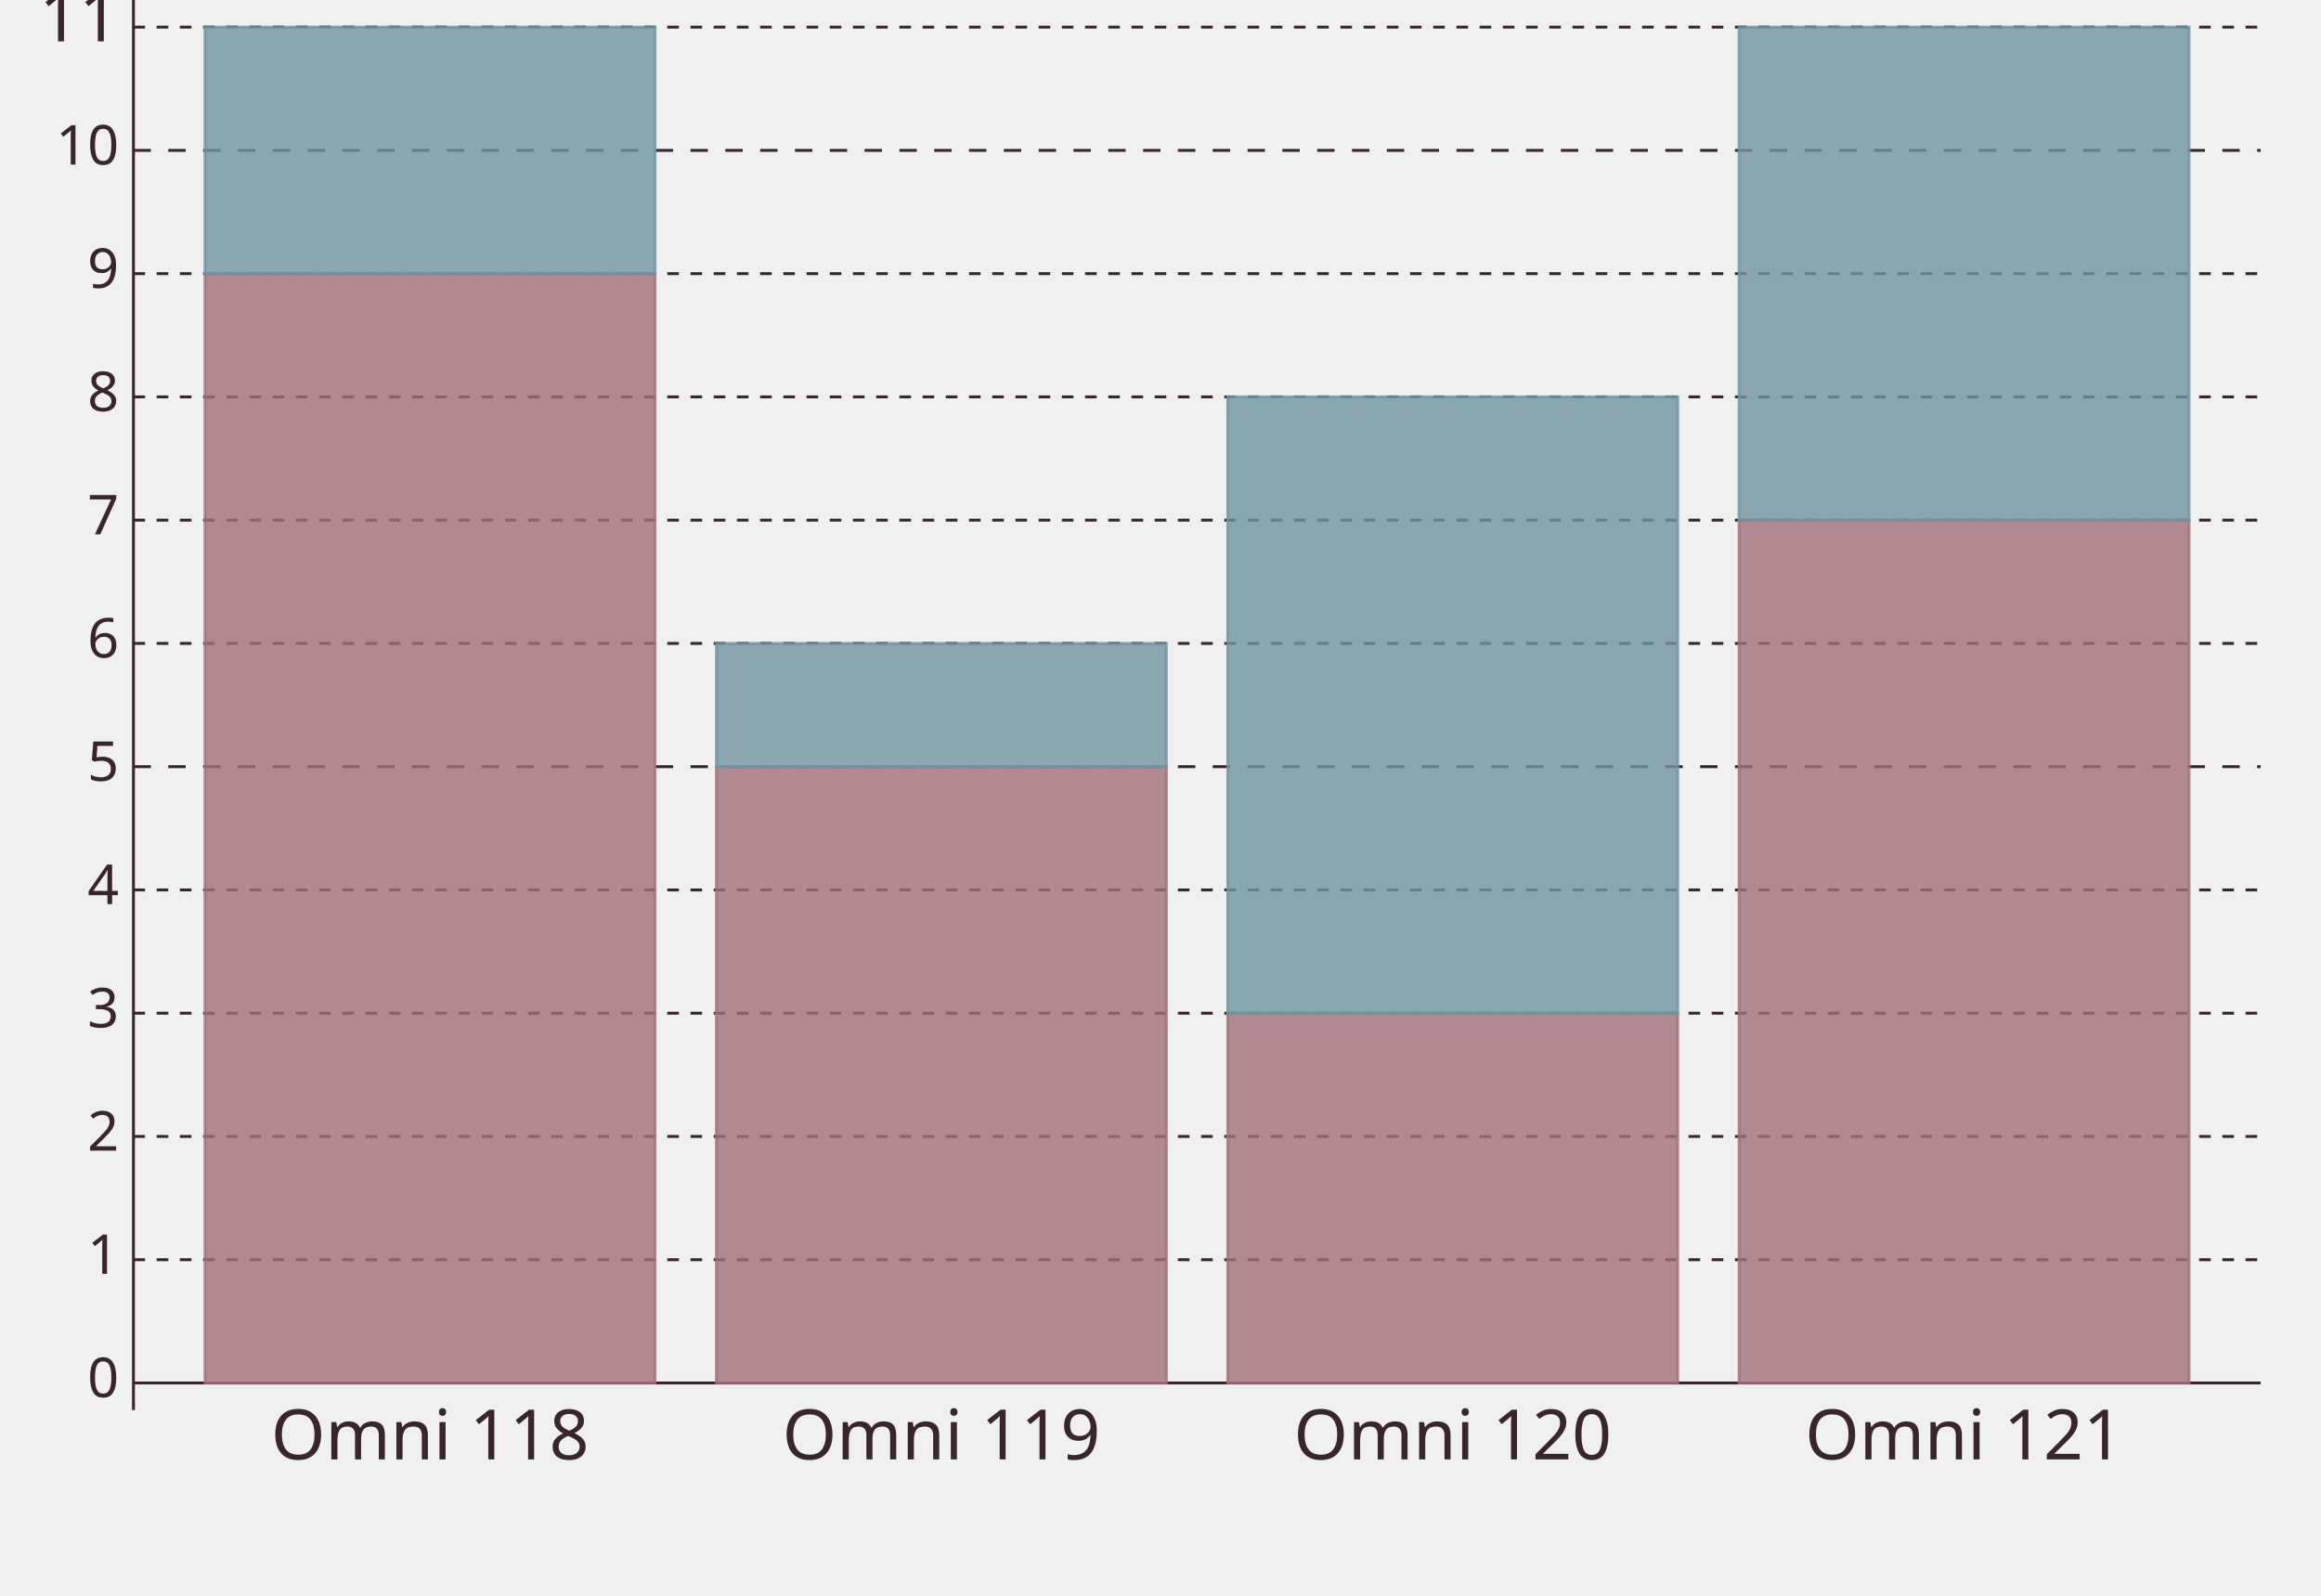
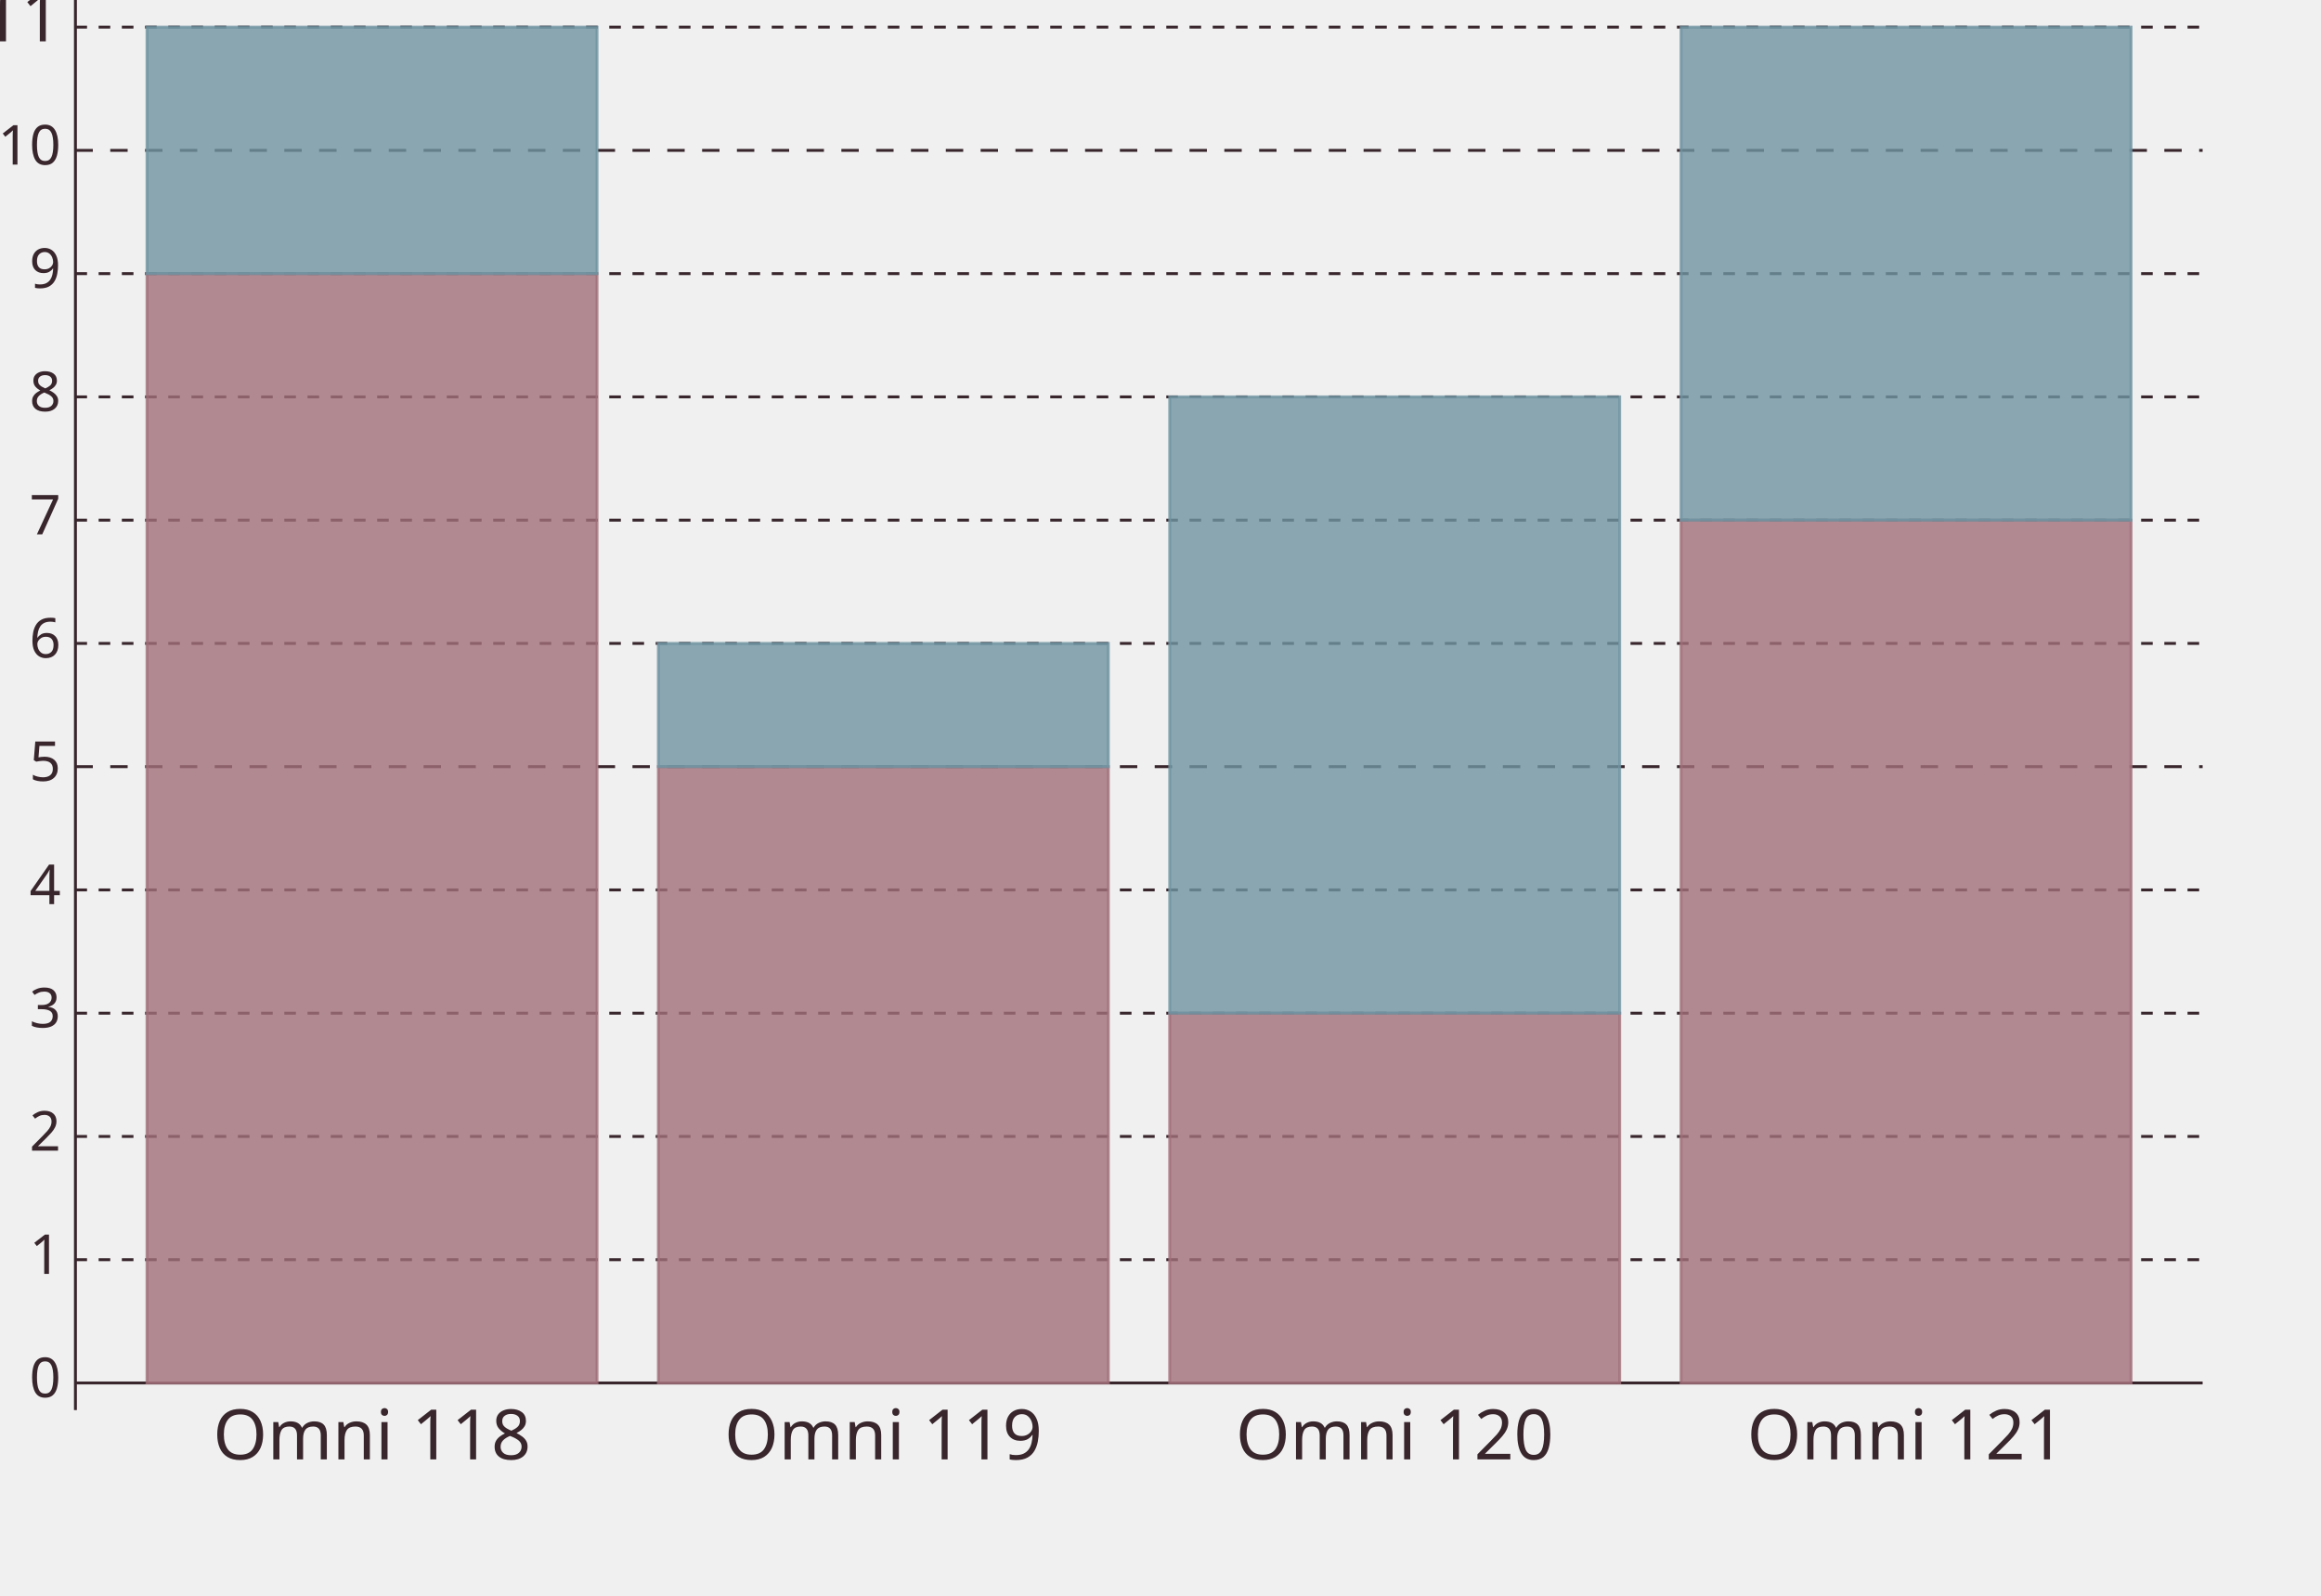
<svg xmlns="http://www.w3.org/2000/svg" class="pygal-chart" id="chart-d13f563f-ed45-4076-b6d7-683ea920a935" viewBox="0 0 800 550">
  <defs>
    <style type="text/css">#chart-d13f563f-ed45-4076-b6d7-683ea920a935{-webkit-user-select:none;-webkit-font-smoothing:antialiased;font-family:Poppins}#chart-d13f563f-ed45-4076-b6d7-683ea920a935 .title{font-family:Poppins;font-size:40px}#chart-d13f563f-ed45-4076-b6d7-683ea920a935 .legends .legend text{font-family:Poppins;font-size:20px}#chart-d13f563f-ed45-4076-b6d7-683ea920a935 .axis text{font-family:Poppins;font-size:24px}#chart-d13f563f-ed45-4076-b6d7-683ea920a935 .axis text.major{font-family:Poppins;font-size:19px}#chart-d13f563f-ed45-4076-b6d7-683ea920a935 .text-overlay text.value{font-family:Poppins;font-size:10px}#chart-d13f563f-ed45-4076-b6d7-683ea920a935 .text-overlay text.label{font-family:Poppins;font-size:24px}#chart-d13f563f-ed45-4076-b6d7-683ea920a935 .tooltip{font-family:Poppins;font-size:14px}#chart-d13f563f-ed45-4076-b6d7-683ea920a935 text.no_data{font-family:Poppins;font-size:64px}
#chart-d13f563f-ed45-4076-b6d7-683ea920a935{background-color:transparent}#chart-d13f563f-ed45-4076-b6d7-683ea920a935 path,#chart-d13f563f-ed45-4076-b6d7-683ea920a935 line,#chart-d13f563f-ed45-4076-b6d7-683ea920a935 rect,#chart-d13f563f-ed45-4076-b6d7-683ea920a935 circle{-webkit-transition:100ms ease-in;-moz-transition:100ms ease-in;transition:100ms ease-in}#chart-d13f563f-ed45-4076-b6d7-683ea920a935 .graph &gt; .background{fill:transparent}#chart-d13f563f-ed45-4076-b6d7-683ea920a935 .plot &gt; .background{fill:transparent}#chart-d13f563f-ed45-4076-b6d7-683ea920a935 .graph{fill:#38262c}#chart-d13f563f-ed45-4076-b6d7-683ea920a935 text.no_data{fill:#38262c}#chart-d13f563f-ed45-4076-b6d7-683ea920a935 .title{fill:#38262c}#chart-d13f563f-ed45-4076-b6d7-683ea920a935 .legends .legend text{fill:#38262c}#chart-d13f563f-ed45-4076-b6d7-683ea920a935 .legends .legend:hover text{fill:#38262c}#chart-d13f563f-ed45-4076-b6d7-683ea920a935 .axis .line{stroke:#38262c}#chart-d13f563f-ed45-4076-b6d7-683ea920a935 .axis .guide.line{stroke:#38262c}#chart-d13f563f-ed45-4076-b6d7-683ea920a935 .axis .major.line{stroke:#38262c}#chart-d13f563f-ed45-4076-b6d7-683ea920a935 .axis text.major{fill:#38262c}#chart-d13f563f-ed45-4076-b6d7-683ea920a935 .axis.y .guides:hover .guide.line,#chart-d13f563f-ed45-4076-b6d7-683ea920a935 .line-graph .axis.x .guides:hover .guide.line,#chart-d13f563f-ed45-4076-b6d7-683ea920a935 .stackedline-graph .axis.x .guides:hover .guide.line,#chart-d13f563f-ed45-4076-b6d7-683ea920a935 .xy-graph .axis.x .guides:hover .guide.line{stroke:#38262c}#chart-d13f563f-ed45-4076-b6d7-683ea920a935 .axis .guides:hover text{fill:#38262c}#chart-d13f563f-ed45-4076-b6d7-683ea920a935 .reactive{fill-opacity:.8;stroke-opacity:.8}#chart-d13f563f-ed45-4076-b6d7-683ea920a935 .ci{stroke:#38262c}#chart-d13f563f-ed45-4076-b6d7-683ea920a935 .reactive.active,#chart-d13f563f-ed45-4076-b6d7-683ea920a935 .active .reactive{fill-opacity:.9;stroke-opacity:.9;stroke-width:4}#chart-d13f563f-ed45-4076-b6d7-683ea920a935 .ci .reactive.active{stroke-width:1.5}#chart-d13f563f-ed45-4076-b6d7-683ea920a935 .series text{fill:#38262c}#chart-d13f563f-ed45-4076-b6d7-683ea920a935 .tooltip rect{fill:#ffffff;stroke:#38262c;-webkit-transition:opacity 100ms ease-in;-moz-transition:opacity 100ms ease-in;transition:opacity 100ms ease-in}#chart-d13f563f-ed45-4076-b6d7-683ea920a935 .tooltip .label{fill:#38262c}#chart-d13f563f-ed45-4076-b6d7-683ea920a935 .tooltip .label{fill:#38262c}#chart-d13f563f-ed45-4076-b6d7-683ea920a935 .tooltip .legend{font-size:1.2em;fill:#38262c}#chart-d13f563f-ed45-4076-b6d7-683ea920a935 .tooltip .x_label{font-size:1em;fill:#38262c}#chart-d13f563f-ed45-4076-b6d7-683ea920a935 .tooltip .xlink{font-size:.5em;text-decoration:underline}#chart-d13f563f-ed45-4076-b6d7-683ea920a935 .tooltip .value{font-size:1.5em}#chart-d13f563f-ed45-4076-b6d7-683ea920a935 .bound{font-size:.5em}#chart-d13f563f-ed45-4076-b6d7-683ea920a935 .max-value{font-size:.75em;fill:#38262c}#chart-d13f563f-ed45-4076-b6d7-683ea920a935 .map-element{fill:transparent;stroke:#38262c !important}#chart-d13f563f-ed45-4076-b6d7-683ea920a935 .map-element .reactive{fill-opacity:inherit;stroke-opacity:inherit}#chart-d13f563f-ed45-4076-b6d7-683ea920a935 .color-0,#chart-d13f563f-ed45-4076-b6d7-683ea920a935 .color-0 a:visited{stroke:#a16f7a;fill:#a16f7a}#chart-d13f563f-ed45-4076-b6d7-683ea920a935 .color-1,#chart-d13f563f-ed45-4076-b6d7-683ea920a935 .color-1 a:visited{stroke:#6f93a1;fill:#6f93a1}#chart-d13f563f-ed45-4076-b6d7-683ea920a935 .text-overlay .color-0 text{fill:#}#chart-d13f563f-ed45-4076-b6d7-683ea920a935 .text-overlay .color-1 text{fill:6}
#chart-d13f563f-ed45-4076-b6d7-683ea920a935 text.no_data{text-anchor:middle}#chart-d13f563f-ed45-4076-b6d7-683ea920a935 .guide.line{fill:none}#chart-d13f563f-ed45-4076-b6d7-683ea920a935 .centered{text-anchor:middle}#chart-d13f563f-ed45-4076-b6d7-683ea920a935 .title{text-anchor:middle}#chart-d13f563f-ed45-4076-b6d7-683ea920a935 .legends .legend text{fill-opacity:1}#chart-d13f563f-ed45-4076-b6d7-683ea920a935 .axis.x text{text-anchor:middle}#chart-d13f563f-ed45-4076-b6d7-683ea920a935 .axis.x:not(.web) text[transform]{text-anchor:start}#chart-d13f563f-ed45-4076-b6d7-683ea920a935 .axis.x:not(.web) text[transform].backwards{text-anchor:end}#chart-d13f563f-ed45-4076-b6d7-683ea920a935 .axis.y text{text-anchor:end}#chart-d13f563f-ed45-4076-b6d7-683ea920a935 .axis.y text[transform].backwards{text-anchor:start}#chart-d13f563f-ed45-4076-b6d7-683ea920a935 .axis.y2 text{text-anchor:start}#chart-d13f563f-ed45-4076-b6d7-683ea920a935 .axis.y2 text[transform].backwards{text-anchor:end}#chart-d13f563f-ed45-4076-b6d7-683ea920a935 .axis .guide.line{stroke-dasharray:4,4}#chart-d13f563f-ed45-4076-b6d7-683ea920a935 .axis .major.guide.line{stroke-dasharray:6,6}#chart-d13f563f-ed45-4076-b6d7-683ea920a935 .horizontal .axis.y .guide.line,#chart-d13f563f-ed45-4076-b6d7-683ea920a935 .horizontal .axis.y2 .guide.line,#chart-d13f563f-ed45-4076-b6d7-683ea920a935 .vertical .axis.x .guide.line{opacity:0}#chart-d13f563f-ed45-4076-b6d7-683ea920a935 .horizontal .axis.always_show .guide.line,#chart-d13f563f-ed45-4076-b6d7-683ea920a935 .vertical .axis.always_show .guide.line{opacity:1 !important}#chart-d13f563f-ed45-4076-b6d7-683ea920a935 .axis.y .guides:hover .guide.line,#chart-d13f563f-ed45-4076-b6d7-683ea920a935 .axis.y2 .guides:hover .guide.line,#chart-d13f563f-ed45-4076-b6d7-683ea920a935 .axis.x .guides:hover .guide.line{opacity:1}#chart-d13f563f-ed45-4076-b6d7-683ea920a935 .axis .guides:hover text{opacity:1}#chart-d13f563f-ed45-4076-b6d7-683ea920a935 .nofill{fill:none}#chart-d13f563f-ed45-4076-b6d7-683ea920a935 .subtle-fill{fill-opacity:.2}#chart-d13f563f-ed45-4076-b6d7-683ea920a935 .dot{stroke-width:1px;fill-opacity:1}#chart-d13f563f-ed45-4076-b6d7-683ea920a935 .dot.active{stroke-width:5px}#chart-d13f563f-ed45-4076-b6d7-683ea920a935 .dot.negative{fill:transparent}#chart-d13f563f-ed45-4076-b6d7-683ea920a935 text,#chart-d13f563f-ed45-4076-b6d7-683ea920a935 tspan{stroke:none !important}#chart-d13f563f-ed45-4076-b6d7-683ea920a935 .series text.active{opacity:1}#chart-d13f563f-ed45-4076-b6d7-683ea920a935 .tooltip rect{fill-opacity:.95;stroke-width:.5}#chart-d13f563f-ed45-4076-b6d7-683ea920a935 .tooltip text{fill-opacity:1}#chart-d13f563f-ed45-4076-b6d7-683ea920a935 .showable{visibility:hidden}#chart-d13f563f-ed45-4076-b6d7-683ea920a935 .showable.shown{visibility:visible}#chart-d13f563f-ed45-4076-b6d7-683ea920a935 .gauge-background{fill:rgba(229,229,229,1);stroke:none}#chart-d13f563f-ed45-4076-b6d7-683ea920a935 .bg-lines{stroke:transparent;stroke-width:2px}</style>
  </defs>
  <g class="graph stackedbar-graph vertical">
    <rect class="background" height="550" width="800" x="0" y="0" />
-     <g class="plot" transform="translate(46, 0)">
-       <rect class="background" height="486" width="733.2" x="0" y="0" />
+     <g class="plot" transform="translate(26, 0)">
+       <rect class="background" height="786" width="733.2" x="0" y="0" />
      <g class="axis y always_show">
        <g class="guides">
          <path class="axis major line" d="M0 476.654 h733.2" />
          <text class="major" x="-5" y="481.554">0</text>
        </g>
        <g class="guides">
          <path class="guide line" d="M0 434.171 h733.2" />
          <text class="major" x="-5" y="439.071">1</text>
        </g>
        <g class="guides">
          <path class="guide line" d="M0 391.689 h733.2" />
          <text class="major" x="-5" y="396.589">2</text>
        </g>
        <g class="guides">
          <path class="guide line" d="M0 349.206 h733.2" />
          <text class="major" x="-5" y="354.106">3</text>
        </g>
        <g class="guides">
          <path class="guide line" d="M0 306.724 h733.2" />
          <text class="major" x="-5" y="311.624">4</text>
        </g>
        <g class="guides">
          <path class="major guide line" d="M0 264.241 h733.2" />
          <text class="major" x="-5" y="269.141">5</text>
        </g>
        <g class="guides">
          <path class="guide line" d="M0 221.759 h733.2" />
          <text class="major" x="-5" y="226.659">6</text>
        </g>
        <g class="guides">
          <path class="guide line" d="M0 179.276 h733.2" />
          <text class="major" x="-5" y="184.176">7</text>
        </g>
        <g class="guides">
          <path class="guide line" d="M0 136.794 h733.2" />
          <text class="major" x="-5" y="141.694">8</text>
        </g>
        <g class="guides">
          <path class="guide line" d="M0 94.311 h733.2" />
          <text class="major" x="-5" y="99.211">9</text>
        </g>
        <g class="guides">
          <path class="major guide line" d="M0 51.829 h733.2" />
          <text class="major" x="-5" y="56.729">10</text>
        </g>
        <g class="guides">
          <path class="guide line" d="M0 9.346 h733.2" />
          <text class="" x="-5" y="14.246">11</text>
        </g>
      </g>
      <g class="axis x">
        <path class="line" d="M0 0 v486" />
        <g class="guides">
          <path class="guide line" d="M102.225 0 v486" />
          <text class="" x="102.225" y="503.0">Omni 118</text>
        </g>
        <g class="guides">
          <path class="guide line" d="M278.475 0 v486" />
          <text class="" x="278.475" y="503.0">Omni 119</text>
        </g>
        <g class="guides">
          <path class="guide line" d="M454.725 0 v486" />
          <text class="" x="454.725" y="503.0">Omni 120</text>
        </g>
        <g class="guides">
          <path class="guide line" d="M630.975 0 v486" />
          <text class="" x="630.975" y="503.0">Omni 121</text>
        </g>
      </g>
      <g class="series serie-0 color-0">
        <g class="bars">
          <g class="bar">
            <rect class="rect reactive tooltip-trigger" height="382.343" rx="0" ry="0" width="155.1" x="24.675" y="94.311" />
          </g>
          <g class="bar">
            <rect class="rect reactive tooltip-trigger" height="212.413" rx="0" ry="0" width="155.1" x="200.925" y="264.241" />
          </g>
          <g class="bar">
            <rect class="rect reactive tooltip-trigger" height="127.448" rx="0" ry="0" width="155.1" x="377.175" y="349.206" />
          </g>
          <g class="bar">
            <rect class="rect reactive tooltip-trigger" height="297.378" rx="0" ry="0" width="155.1" x="553.425" y="179.276" />
          </g>
        </g>
      </g>
      <g class="series serie-1 color-1">
        <g class="bars">
          <g class="bar">
            <rect class="rect reactive tooltip-trigger" height="84.965" rx="0" ry="0" width="155.1" x="24.675" y="9.346" />
          </g>
          <g class="bar">
            <rect class="rect reactive tooltip-trigger" height="42.483" rx="0" ry="0" width="155.1" x="200.925" y="221.759" />
          </g>
          <g class="bar">
            <rect class="rect reactive tooltip-trigger" height="212.413" rx="0" ry="0" width="155.1" x="377.175" y="136.794" />
          </g>
          <g class="bar">
            <rect class="rect reactive tooltip-trigger" height="169.93" rx="0" ry="0" width="155.1" x="553.425" y="9.346" />
          </g>
        </g>
      </g>
    </g>
    <g class="titles">
      <text class="title plot_title" x="400.0" y="50"> </text>
    </g>
    <g class="plot overlay" transform="translate(46, 70)">
      <g class="series serie-0 color-0" />
      <g class="series serie-1 color-1" />
    </g>
    <g class="plot text-overlay" transform="translate(46, 70)">
      <g class="series serie-0 color-0" />
      <g class="series serie-1 color-1" />
    </g>
    <g class="plot tooltip-overlay" transform="translate(46, 70)">
      <g class="tooltip" style="opacity: 0" transform="translate(0 0)">
        <rect class="tooltip-box" height="0" rx="0" ry="0" width="0" />
        <g class="text" />
      </g>
    </g>
  </g>
</svg>
